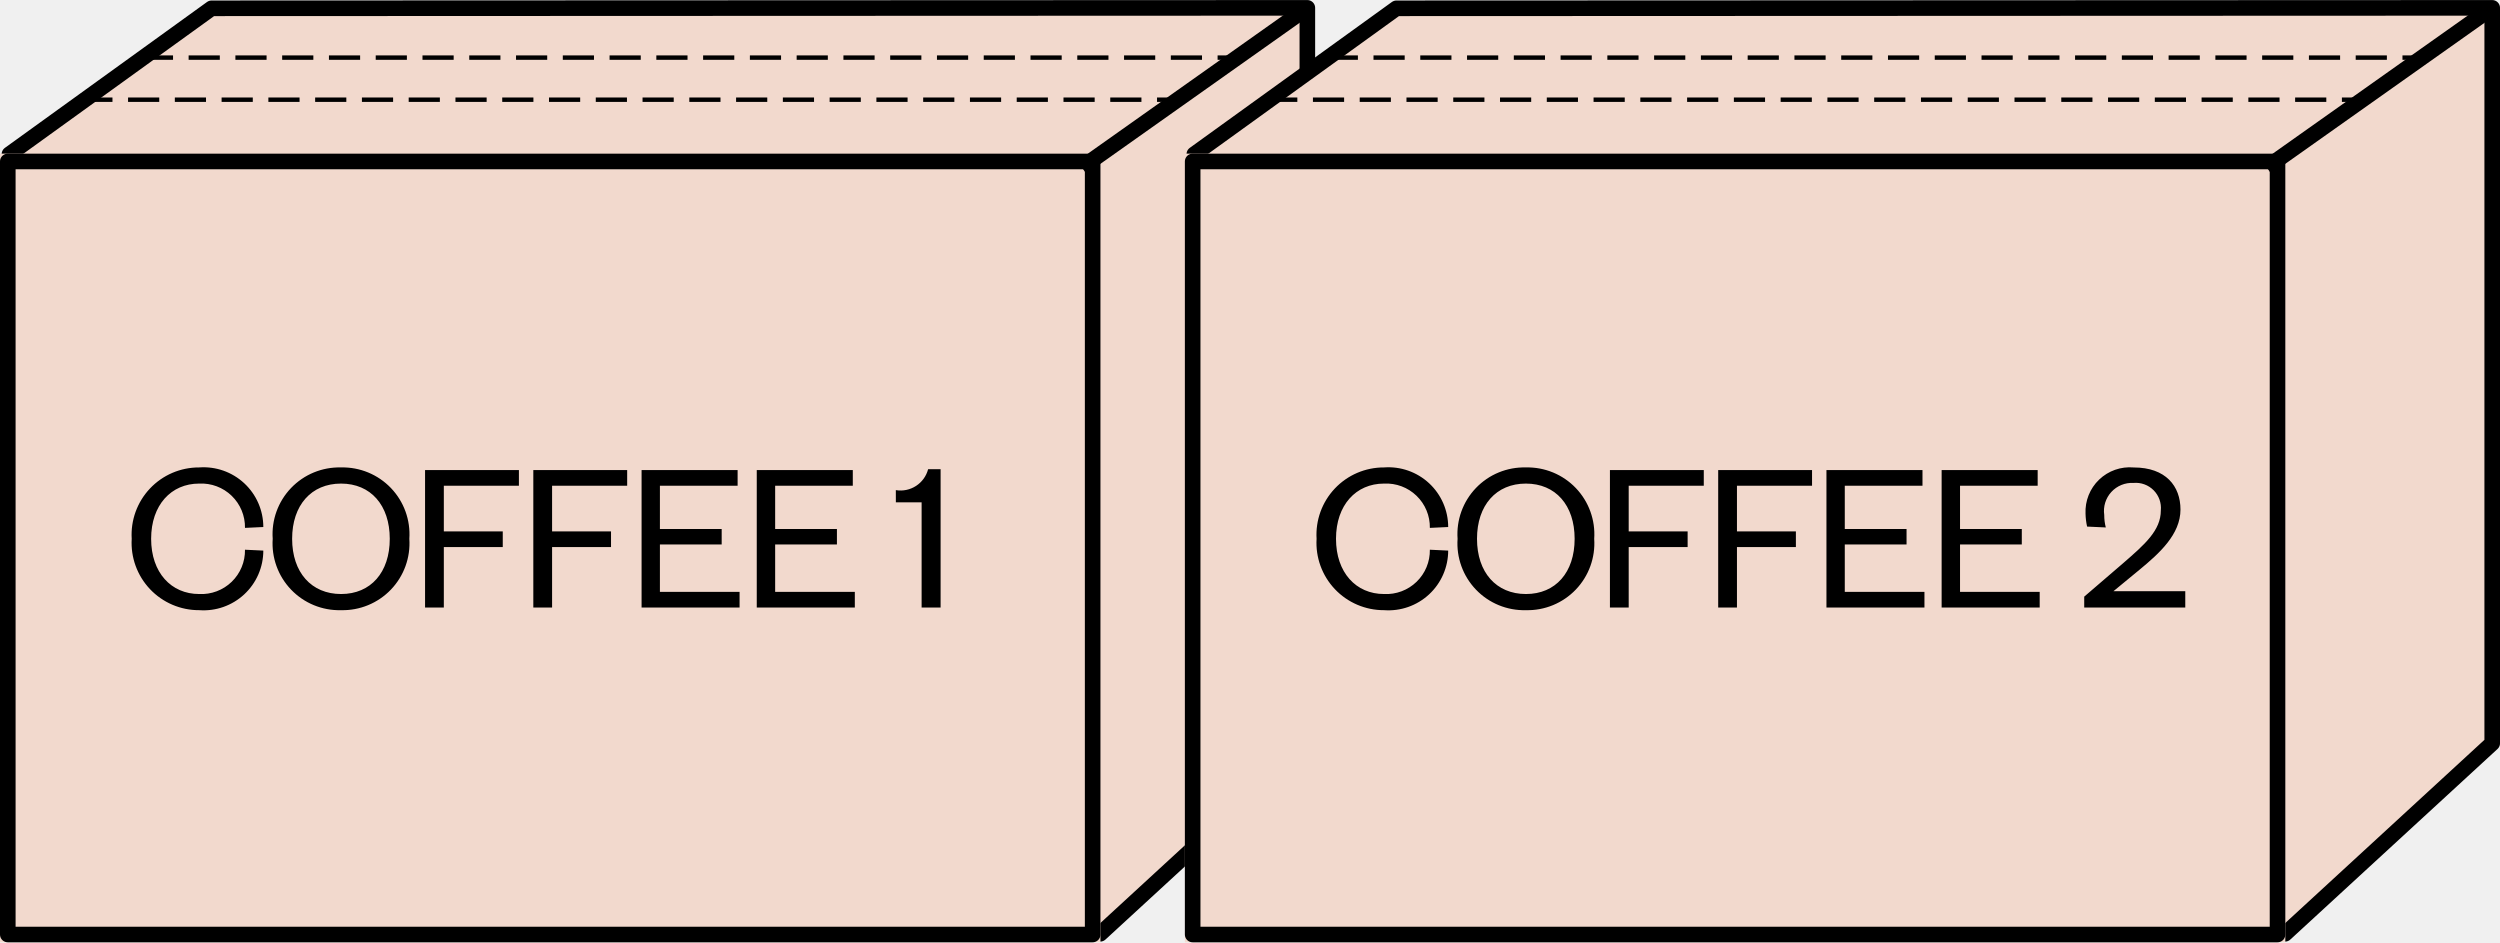
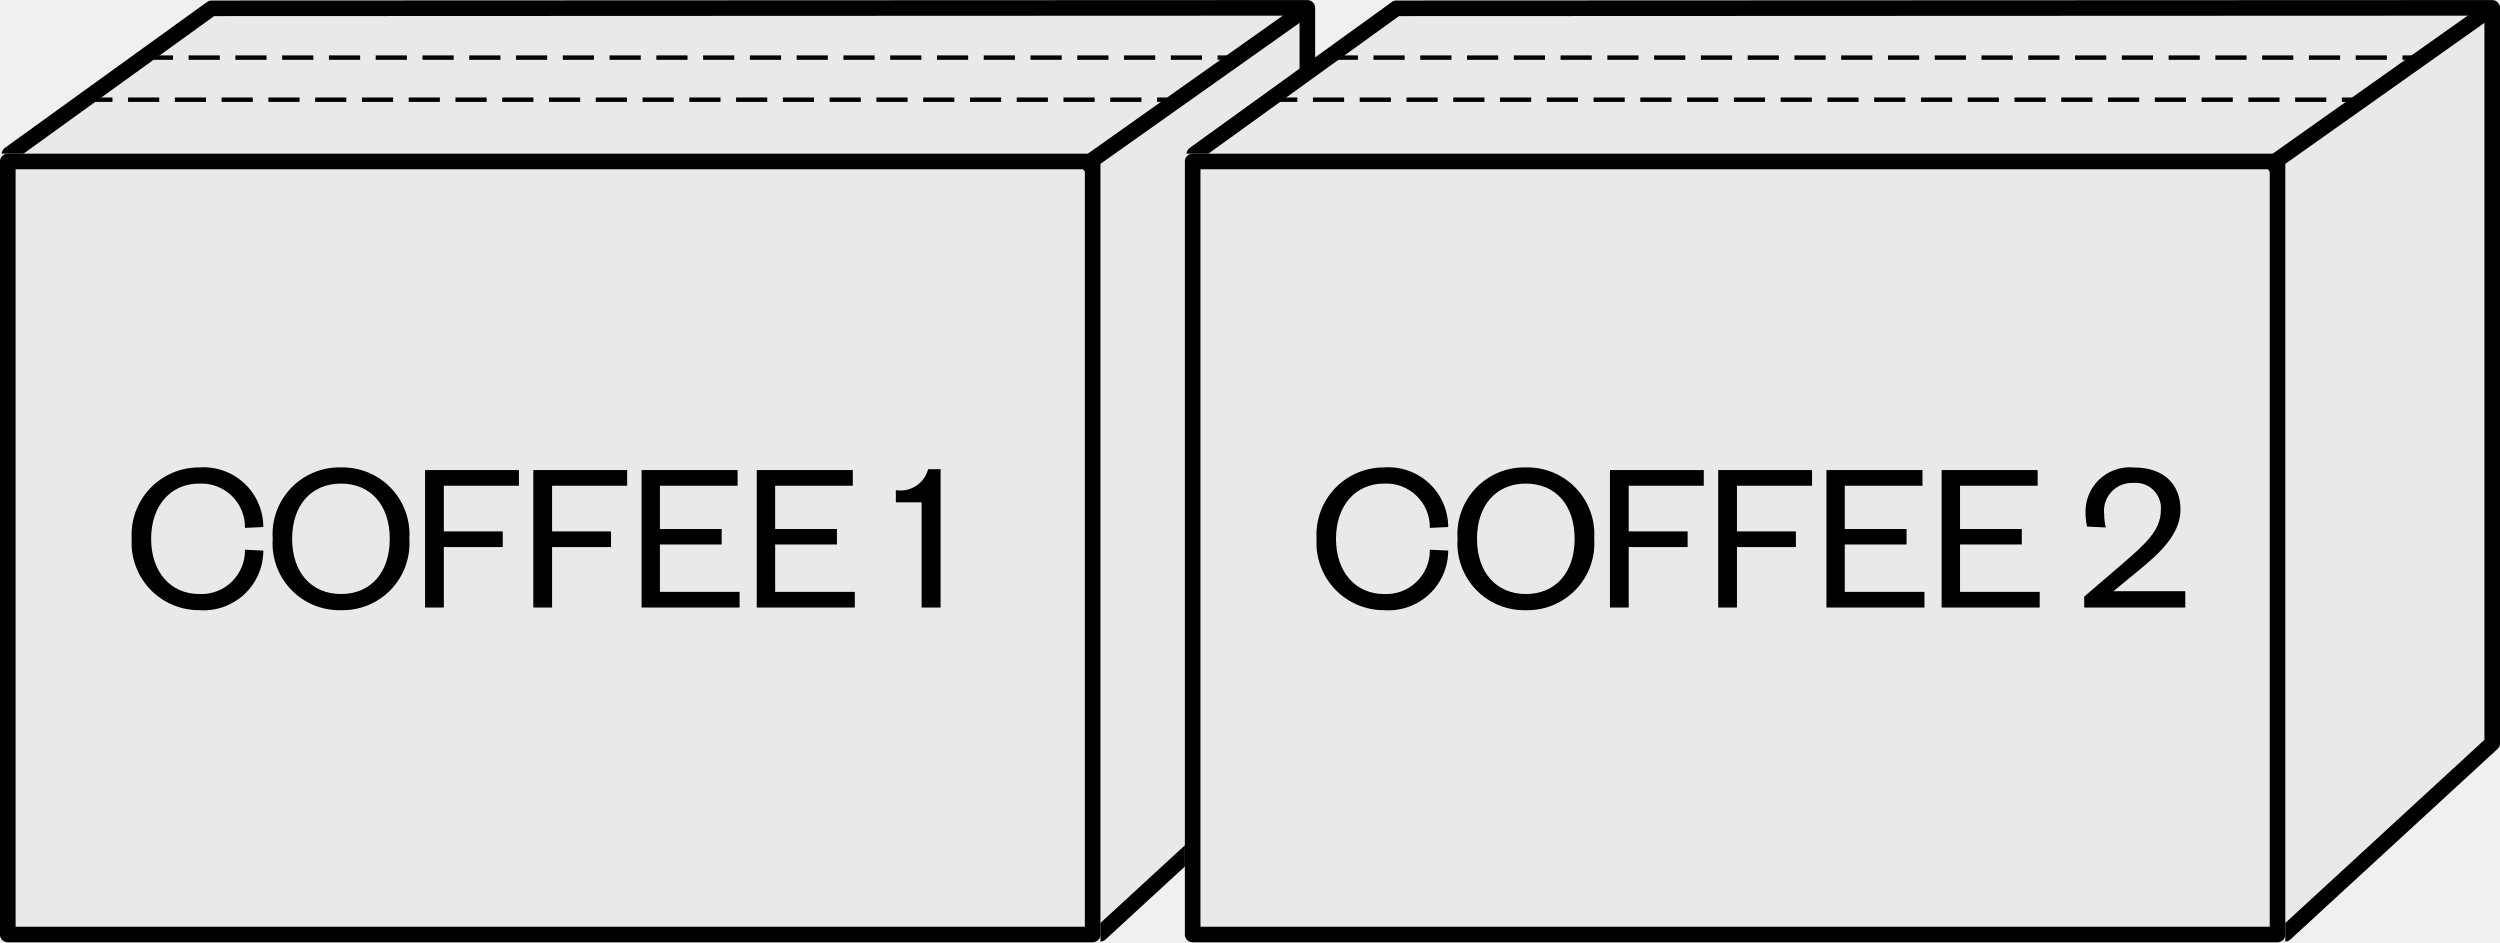
<svg xmlns="http://www.w3.org/2000/svg" width="160.355" height="60.441" viewBox="0 0 160.355 60.441">
  <g id="Group_315" data-name="Group 315" transform="translate(-603 -1767.078)">
    <g id="Group_314" data-name="Group 314" transform="translate(-0.072 -111)">
      <g id="Group_145" data-name="Group 145" transform="translate(-296.036 -709.682)">
-         <path id="Path_51" data-name="Path 51" d="M323.838,259.482l13.036,8.81,13.288-12.222V208.9l-70.285.029-12.965,9.357,12.666,9.479Z" transform="translate(632.802 2379.364)" fill="#f2d9cd" stroke="#000" stroke-linejoin="round" stroke-miterlimit="10" stroke-width="1" />
-         <g id="Rectangle_108" data-name="Rectangle 108" transform="translate(899.108 2597.615)" fill="#f2d9cd" stroke="#000" stroke-linejoin="round" stroke-miterlimit="10" stroke-width="1">
+         <path id="Path_51" data-name="Path 51" d="M323.838,259.482l13.036,8.81,13.288-12.222V208.9l-70.285.029-12.965,9.357,12.666,9.479Z" transform="translate(632.802 2379.364)" fill="#e9e9e9" stroke="#000" stroke-linejoin="round" stroke-miterlimit="10" stroke-width="1" />
+         <g id="Rectangle_108" data-name="Rectangle 108" transform="translate(899.108 2597.615)" fill="#e9e9e9" stroke="#000" stroke-linejoin="round" stroke-miterlimit="10" stroke-width="1">
          <rect width="70.585" height="50.586" stroke="none" />
          <rect x="0.5" y="0.5" width="69.585" height="49.586" fill="none" />
        </g>
        <line id="Line_84" data-name="Line 84" y1="10.24" x2="14.464" transform="translate(968.5 2588.26)" fill="#fff" stroke="#000" stroke-miterlimit="10" stroke-width="1" />
        <line id="Line_85" data-name="Line 85" x2="70.249" transform="translate(904.322 2594.155)" fill="#fff" stroke="#000" stroke-miterlimit="10" stroke-width="0.283" stroke-dasharray="2 1 2 1 2 1" />
        <path id="Path_52" data-name="Path 52" d="M0,0H70.2" transform="translate(908.207 2591.455)" fill="#fff" stroke="#000" stroke-width="0.283" stroke-dasharray="2 1 2 1 2 1" />
      </g>
      <g id="Group_146" data-name="Group 146" transform="translate(-220.036 -709.682)">
-         <path id="Path_51-2" data-name="Path 51" d="M323.838,259.482l13.036,8.81,13.288-12.222V208.9l-70.285.029-12.965,9.357,12.666,9.479Z" transform="translate(632.802 2379.364)" fill="#f2d9cd" stroke="#000" stroke-linejoin="round" stroke-miterlimit="10" stroke-width="1" />
-         <g id="Rectangle_108-2" data-name="Rectangle 108" transform="translate(899.108 2597.615)" fill="#f2d9cd" stroke="#000" stroke-linejoin="round" stroke-miterlimit="10" stroke-width="1">
+         <path id="Path_51-2" data-name="Path 51" d="M323.838,259.482l13.036,8.81,13.288-12.222V208.9l-70.285.029-12.965,9.357,12.666,9.479Z" transform="translate(632.802 2379.364)" fill="#e9e9e9" stroke="#000" stroke-linejoin="round" stroke-miterlimit="10" stroke-width="1" />
+         <g id="Rectangle_108-2" data-name="Rectangle 108" transform="translate(899.108 2597.615)" fill="#e9e9e9" stroke="#000" stroke-linejoin="round" stroke-miterlimit="10" stroke-width="1">
          <rect width="70.585" height="50.586" stroke="none" />
          <rect x="0.5" y="0.5" width="69.585" height="49.586" fill="none" />
        </g>
        <line id="Line_84-2" data-name="Line 84" y1="10.24" x2="14.464" transform="translate(968.5 2588.26)" fill="#fff" stroke="#000" stroke-miterlimit="10" stroke-width="1" />
        <line id="Line_85-2" data-name="Line 85" x2="70.249" transform="translate(904.322 2594.155)" fill="#fff" stroke="#000" stroke-miterlimit="10" stroke-width="0.283" stroke-dasharray="2 1 2 1 2 1" />
        <path id="Path_52-2" data-name="Path 52" d="M0,0H70.2" transform="translate(908.207 2591.455)" fill="#fff" stroke="#000" stroke-width="0.283" stroke-dasharray="2 1 2 1 2 1" />
      </g>
    </g>
    <path id="Path_54" data-name="Path 54" d="M.448-4.41A4.316,4.316,0,0,0,4.774.168,3.834,3.834,0,0,0,8.89-3.654L7.714-3.71A2.8,2.8,0,0,1,4.774-.868c-1.792,0-3.08-1.372-3.08-3.542s1.288-3.542,3.08-3.542A2.8,2.8,0,0,1,7.714-5.11L8.89-5.166A3.834,3.834,0,0,0,4.774-8.988,4.316,4.316,0,0,0,.448-4.41Zm17.808,0a4.288,4.288,0,0,0-4.382-4.578A4.28,4.28,0,0,0,9.492-4.41,4.28,4.28,0,0,0,13.874.168,4.288,4.288,0,0,0,18.256-4.41ZM17-4.41c0,2.156-1.218,3.542-3.122,3.542S10.738-2.254,10.738-4.41s1.232-3.542,3.136-3.542S17-6.566,17-4.41ZM20.468,0V-3.878h3.78V-4.886h-3.78V-7.812h4.816V-8.82h-6.02V0Zm6.944,0V-3.878h3.78V-4.886h-3.78V-7.812h4.816V-8.82h-6.02V0ZM39.438-1.008h-5.11V-4.046H38.29V-5.04H34.328V-7.812h4.984V-8.82h-6.16V0h6.286Zm7.392,0H41.72V-4.046h3.962V-5.04H41.72V-7.812H46.7V-8.82h-6.16V0H46.83Zm2.632-5.74h1.652V0h1.218V-8.876h-.8a1.831,1.831,0,0,1-2.072,1.344Z" transform="translate(611 1806.048)" />
    <path id="Path_55" data-name="Path 55" d="M.448-4.41A4.316,4.316,0,0,0,4.774.168,3.834,3.834,0,0,0,8.89-3.654L7.714-3.71A2.8,2.8,0,0,1,4.774-.868c-1.792,0-3.08-1.372-3.08-3.542s1.288-3.542,3.08-3.542A2.8,2.8,0,0,1,7.714-5.11L8.89-5.166A3.834,3.834,0,0,0,4.774-8.988,4.316,4.316,0,0,0,.448-4.41Zm17.808,0a4.288,4.288,0,0,0-4.382-4.578A4.28,4.28,0,0,0,9.492-4.41,4.28,4.28,0,0,0,13.874.168,4.288,4.288,0,0,0,18.256-4.41ZM17-4.41c0,2.156-1.218,3.542-3.122,3.542S10.738-2.254,10.738-4.41s1.232-3.542,3.136-3.542S17-6.566,17-4.41ZM20.468,0V-3.878h3.78V-4.886h-3.78V-7.812h4.816V-8.82h-6.02V0Zm6.944,0V-3.878h3.78V-4.886h-3.78V-7.812h4.816V-8.82h-6.02V0ZM39.438-1.008h-5.11V-4.046H38.29V-5.04H34.328V-7.812h4.984V-8.82h-6.16V0h6.286Zm7.392,0H41.72V-4.046h3.962V-5.04H41.72V-7.812H46.7V-8.82h-6.16V0H46.83Zm4.732-.042,1.666-1.372C54.5-3.472,55.86-4.69,55.86-6.286c0-1.5-.938-2.7-3-2.7A2.842,2.842,0,0,0,49.77-6.02a4.283,4.283,0,0,0,.1.826l1.2.056a3.114,3.114,0,0,1-.1-.8A1.8,1.8,0,0,1,52.85-7.994,1.615,1.615,0,0,1,54.6-6.23c0,1.288-1.036,2.184-2.422,3.388L49.686-.7V0h6.482V-1.05Z" transform="translate(687 1806.048)" />
  </g>
</svg>
